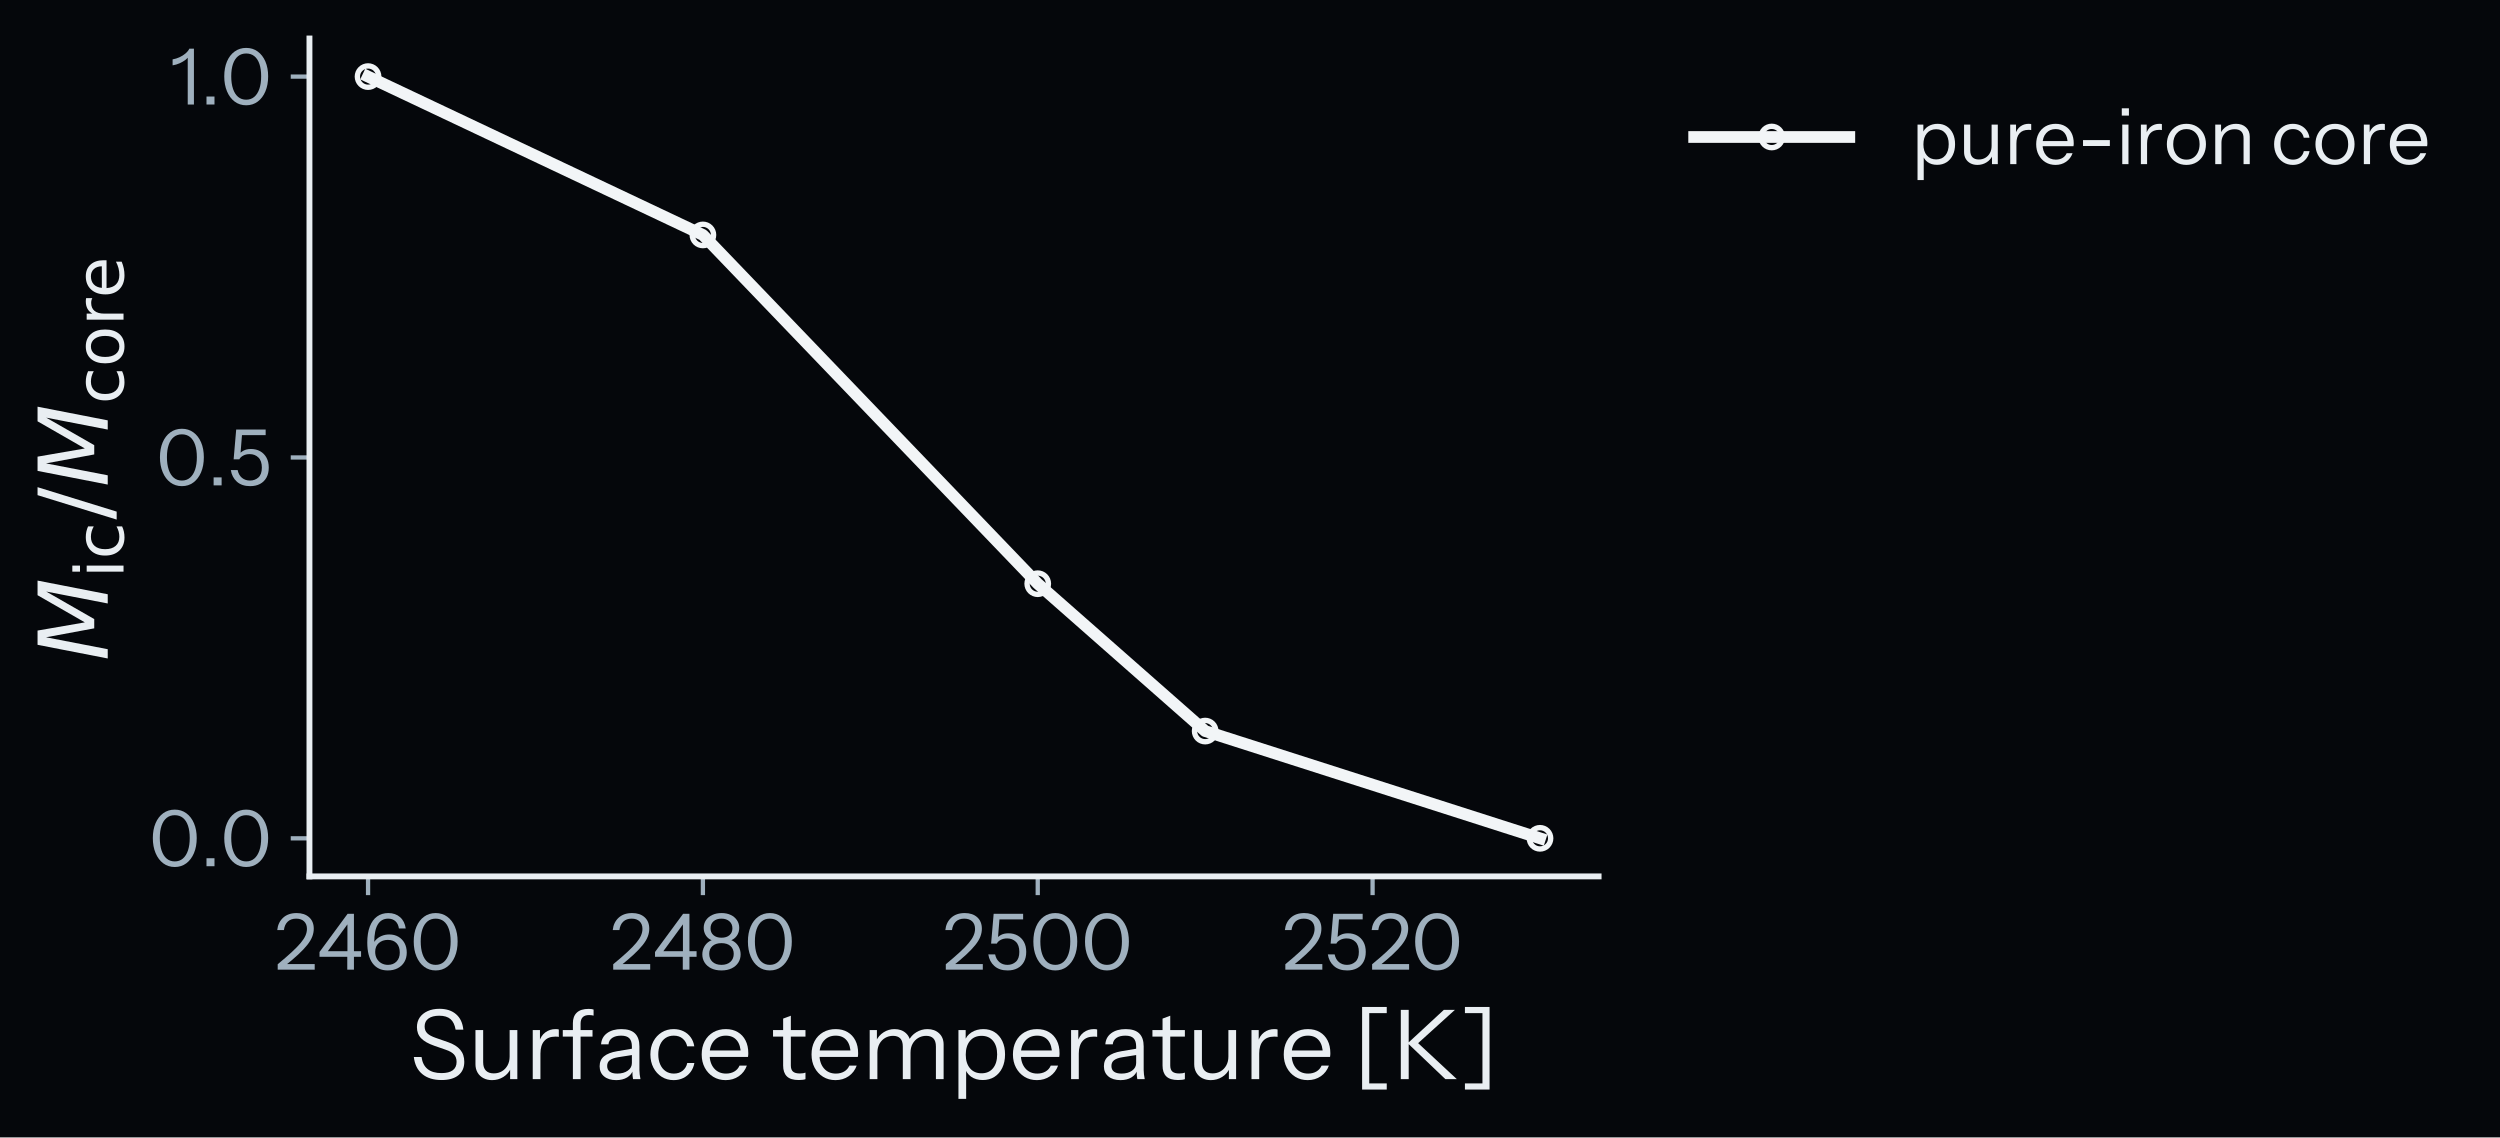
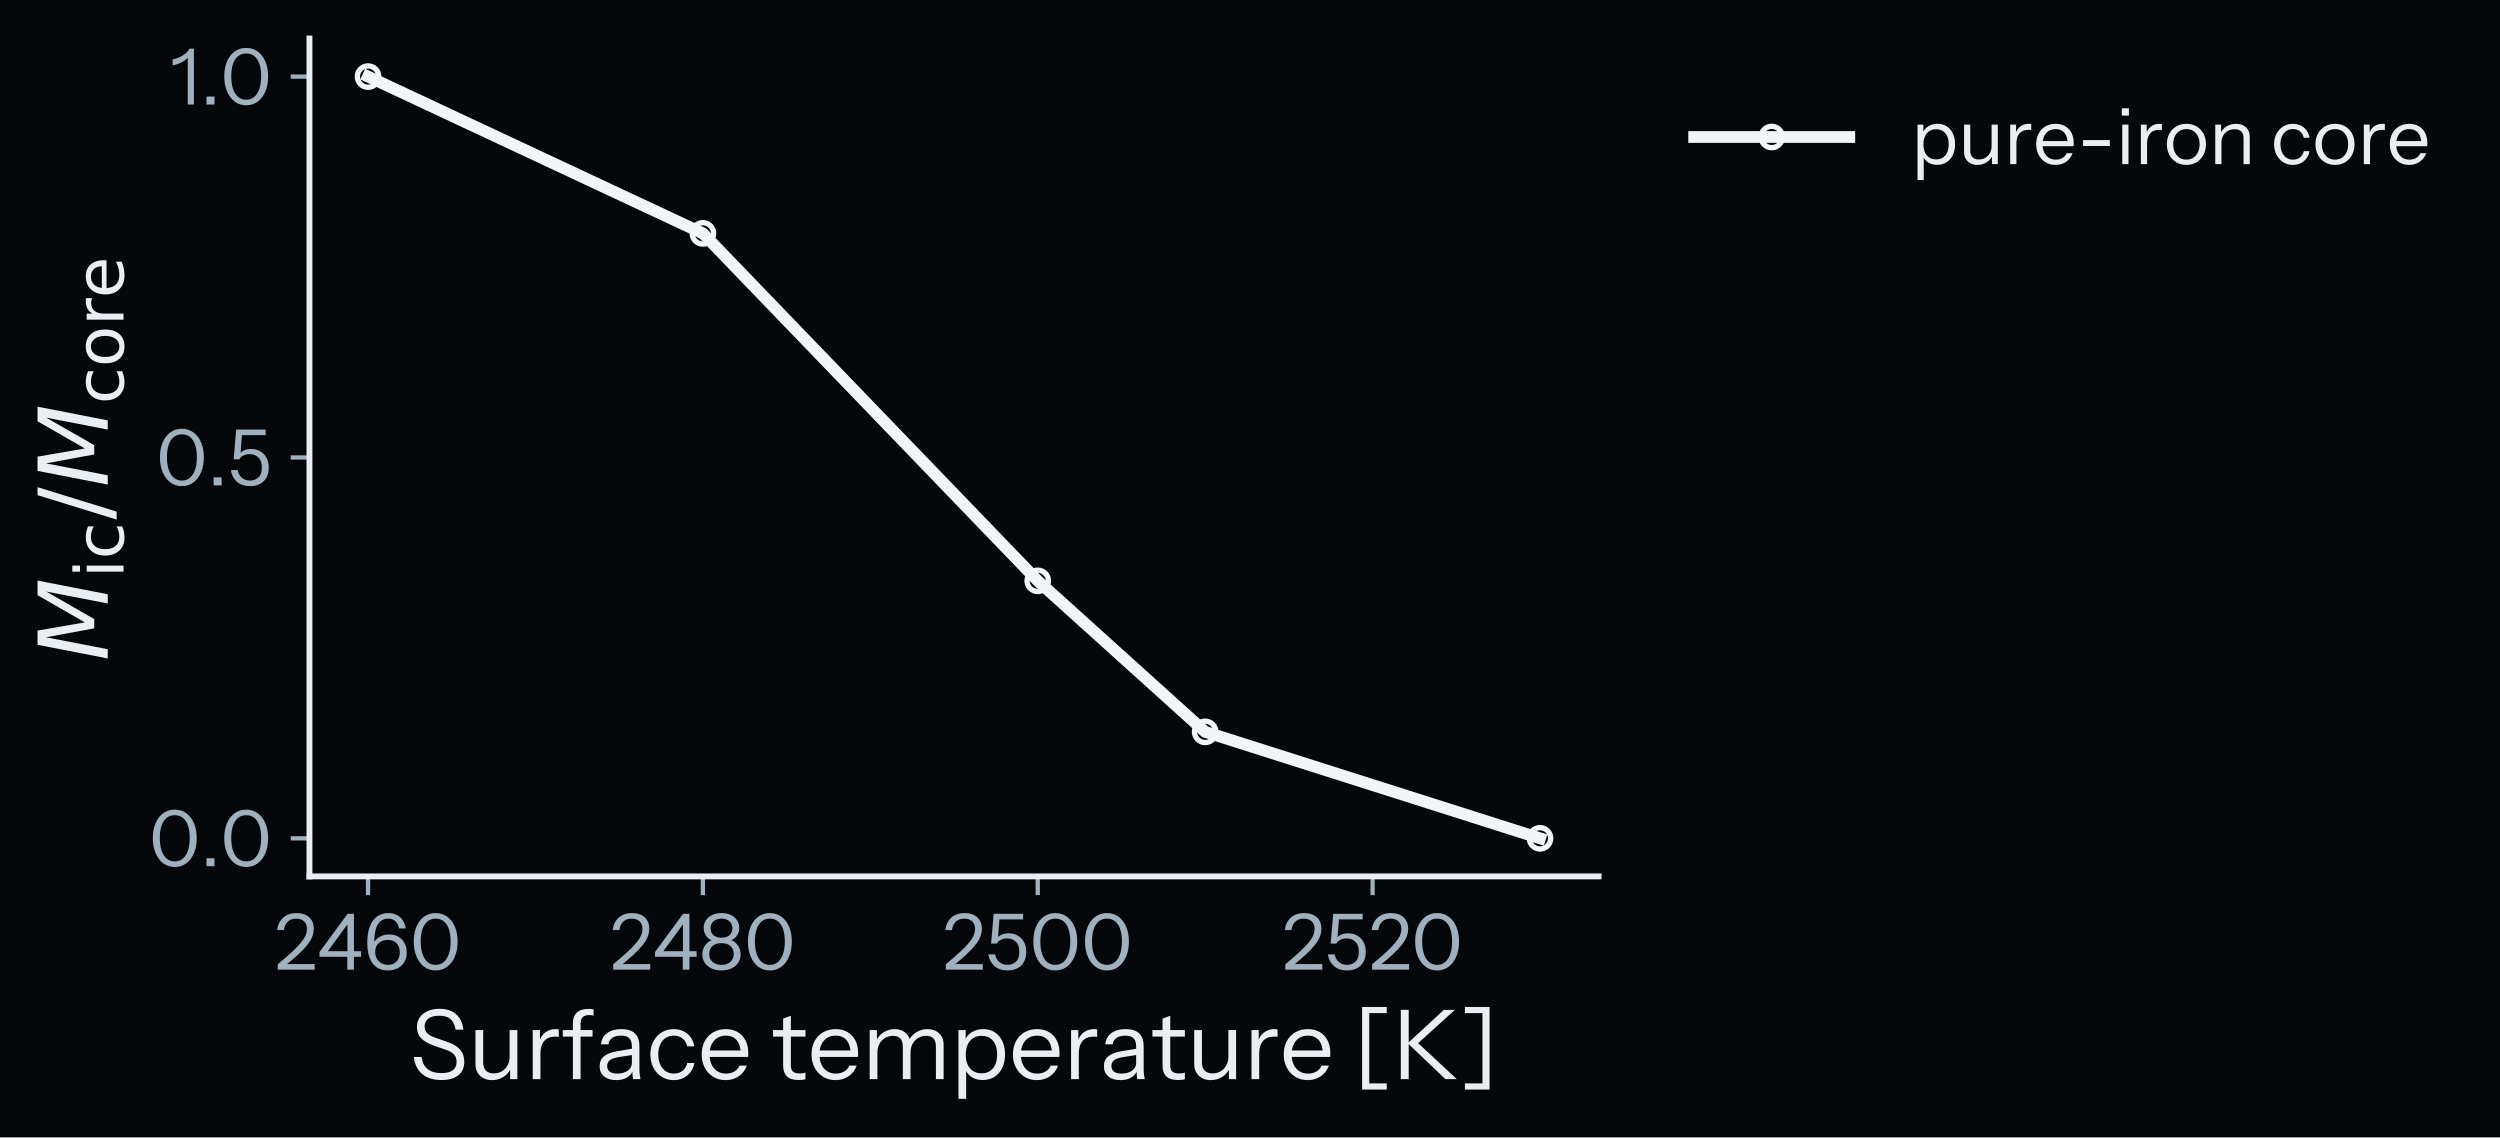
<svg xmlns="http://www.w3.org/2000/svg" xmlns:xlink="http://www.w3.org/1999/xlink" width="467.432pt" height="212.664pt" viewBox="0 0 467.432 212.664" version="1.1">
  <defs>
    <style type="text/css">*{stroke-linejoin: round; stroke-linecap: butt}</style>
  </defs>
  <g id="figure_1">
    <g id="patch_1">
      <path d="M 0 212.664  L 467.432 212.664  L 467.432 0  L 0 0  z " style="fill: #05070b" />
    </g>
    <g id="axes_1">
      <g id="patch_2">
        <path d="M 57.86 163.862  L 298.895 163.862  L 298.895 7.2  L 57.86 7.2  z " style="fill: #05070b" />
      </g>
      <g id="matplotlib.axis_1">
        <g id="xtick_1">
          <g id="line2d_1">
            <defs>
              <path id="m2e974000b8" d="M 0 0  L 0 3.5  " style="stroke: #9fb0be; stroke-width: 0.8" />
            </defs>
            <g>
              <use xlink:href="#m2e974000b8" x="68.816" y="163.862" style="fill: #9fb0be; stroke: #9fb0be; stroke-width: 0.8" />
            </g>
          </g>
          <g id="text_1">
            <g style="fill: #9fb0be" transform="translate(51.34336 181.3018) scale(0.145 -0.145)">
              <defs>
                <path id="InstrumentSans-Regular-32" d="M 256 0  L 256 448  Q 947 1018 1411 1446  Q 1875 1875 2153 2208  Q 2432 2541 2550 2819  Q 2669 3098 2669 3366  Q 2669 3763 2432 3987  Q 2195 4211 1779 4211  Q 1350 4211 1088 3968  Q 826 3725 768 3270  L 218 3270  Q 282 3898 701 4285  Q 1120 4672 1818 4672  Q 2464 4672 2848 4326  Q 3232 3981 3232 3379  Q 3232 3053 3107 2726  Q 2982 2400 2697 2041  Q 2413 1683 1949 1251  Q 1485 819 800 275  L 678 461  L 3309 461  L 3309 0  L 256 0  z " transform="scale(0.015625)" />
                <path id="InstrumentSans-Regular-34" d="M 2509 0  L 2509 1216  L 2522 1344  L 2522 3974  L 2694 3974  L 749 1312  L 576 1523  L 3648 1523  L 3648 1062  L 218 1062  L 218 1459  L 2534 4608  L 3059 4608  L 3059 0  L 2509 0  z " transform="scale(0.015625)" />
                <path id="InstrumentSans-Regular-36" d="M 2010 -64  Q 1197 -64 758 528  Q 320 1120 320 2240  Q 320 3014 528 3558  Q 736 4102 1126 4387  Q 1517 4672 2054 4672  Q 2643 4672 3027 4333  Q 3411 3994 3494 3398  L 2931 3398  Q 2874 3795 2640 4003  Q 2406 4211 2048 4211  Q 1478 4211 1187 3724  Q 896 3238 896 2266  L 896 1850  L 749 1907  Q 806 2208 1004 2432  Q 1203 2656 1497 2781  Q 1792 2906 2131 2906  Q 2566 2906 2889 2717  Q 3213 2528 3395 2192  Q 3578 1856 3578 1408  Q 3578 966 3379 633  Q 3181 301 2829 118  Q 2477 -64 2010 -64  z M 2029 397  Q 2464 397 2733 672  Q 3002 947 3002 1414  Q 3002 1901 2742 2179  Q 2483 2458 2016 2458  Q 1568 2458 1270 2195  Q 973 1933 973 1472  Q 973 1152 1110 909  Q 1248 666 1488 531  Q 1728 397 2029 397  z " transform="scale(0.015625)" />
                <path id="InstrumentSans-Regular-30" d="M 2131 -64  Q 1587 -64 1180 240  Q 774 544 547 1085  Q 320 1626 320 2323  Q 320 3021 544 3549  Q 768 4077 1177 4374  Q 1587 4672 2131 4672  Q 2675 4672 3081 4374  Q 3488 4077 3715 3549  Q 3942 3021 3942 2323  Q 3942 1619 3715 1081  Q 3488 544 3081 240  Q 2675 -64 2131 -64  z M 2131 397  Q 2522 397 2797 630  Q 3072 864 3219 1296  Q 3366 1728 3366 2330  Q 3366 2925 3222 3347  Q 3078 3770 2803 3990  Q 2528 4211 2131 4211  Q 1734 4211 1459 3987  Q 1184 3763 1040 3344  Q 896 2925 896 2330  Q 896 1728 1043 1293  Q 1190 858 1465 627  Q 1741 397 2131 397  z " transform="scale(0.015625)" />
              </defs>
              <use xlink:href="#InstrumentSans-Regular-32" />
              <use xlink:href="#InstrumentSans-Regular-34" transform="translate(54.49999 0)" />
              <use xlink:href="#InstrumentSans-Regular-36" transform="translate(114.5 0)" />
              <use xlink:href="#InstrumentSans-Regular-30" transform="translate(174.4 0)" />
            </g>
          </g>
        </g>
        <g id="xtick_2">
          <g id="line2d_2">
            <g>
              <use xlink:href="#m2e974000b8" x="131.423" y="163.862" style="fill: #9fb0be; stroke: #9fb0be; stroke-width: 0.8" />
            </g>
          </g>
          <g id="text_2">
            <g style="fill: #9fb0be" transform="translate(114.0735 181.3018) scale(0.145 -0.145)">
              <defs>
                <path id="InstrumentSans-Regular-38" d="M 1862 -64  Q 1376 -64 1021 109  Q 666 282 474 582  Q 282 883 282 1254  Q 282 1600 435 1881  Q 589 2163 848 2329  Q 1107 2496 1421 2496  L 1434 2362  Q 1139 2362 902 2506  Q 666 2650 531 2899  Q 397 3149 397 3450  Q 397 3808 582 4083  Q 768 4358 1101 4515  Q 1434 4672 1869 4672  Q 2304 4672 2630 4515  Q 2957 4358 3142 4083  Q 3328 3808 3328 3456  Q 3328 3149 3193 2902  Q 3059 2656 2822 2509  Q 2586 2362 2285 2362  L 2304 2496  Q 2624 2496 2880 2329  Q 3136 2163 3289 1881  Q 3443 1600 3443 1254  Q 3443 883 3251 582  Q 3059 282 2704 109  Q 2349 -64 1862 -64  z M 1862 397  Q 2330 397 2602 646  Q 2874 896 2874 1306  Q 2874 1715 2605 1952  Q 2336 2189 1862 2189  Q 1389 2189 1120 1952  Q 851 1715 851 1306  Q 851 896 1123 646  Q 1395 397 1862 397  z M 1862 2637  Q 2285 2637 2525 2848  Q 2765 3059 2765 3411  Q 2765 3776 2515 3993  Q 2266 4211 1862 4211  Q 1453 4211 1206 3993  Q 960 3776 960 3411  Q 960 3059 1203 2848  Q 1446 2637 1862 2637  z " transform="scale(0.015625)" />
              </defs>
              <use xlink:href="#InstrumentSans-Regular-32" />
              <use xlink:href="#InstrumentSans-Regular-34" transform="translate(54.49999 0)" />
              <use xlink:href="#InstrumentSans-Regular-38" transform="translate(114.5 0)" />
              <use xlink:href="#InstrumentSans-Regular-30" transform="translate(172.7 0)" />
            </g>
          </g>
        </g>
        <g id="xtick_3">
          <g id="line2d_3">
            <g>
              <use xlink:href="#m2e974000b8" x="194.029" y="163.862" style="fill: #9fb0be; stroke: #9fb0be; stroke-width: 0.8" />
            </g>
          </g>
          <g id="text_3">
            <g style="fill: #9fb0be" transform="translate(176.2599 181.3018) scale(0.145 -0.145)">
              <defs>
                <path id="InstrumentSans-Regular-35" d="M 1869 -64  Q 1184 -64 774 304  Q 365 672 275 1261  L 838 1261  Q 922 845 1194 621  Q 1466 397 1856 397  Q 2266 397 2550 653  Q 2835 909 2835 1466  Q 2835 2022 2550 2300  Q 2266 2579 1830 2579  Q 1517 2579 1286 2451  Q 1056 2323 979 2150  L 506 2150  L 717 4608  L 3149 4608  L 3149 4147  L 1030 4147  L 1210 4339  L 1062 2483  L 941 2528  Q 1056 2720 1312 2861  Q 1568 3002 1939 3002  Q 2368 3002 2697 2816  Q 3027 2630 3216 2288  Q 3405 1946 3405 1466  Q 3405 986 3216 643  Q 3027 301 2684 118  Q 2342 -64 1869 -64  z " transform="scale(0.015625)" />
              </defs>
              <use xlink:href="#InstrumentSans-Regular-32" />
              <use xlink:href="#InstrumentSans-Regular-35" transform="translate(54.49999 0)" />
              <use xlink:href="#InstrumentSans-Regular-30" transform="translate(111.9 0)" />
              <use xlink:href="#InstrumentSans-Regular-30" transform="translate(178.5 0)" />
            </g>
          </g>
        </g>
        <g id="xtick_4">
          <g id="line2d_4">
            <g>
              <use xlink:href="#m2e974000b8" x="256.636" y="163.862" style="fill: #9fb0be; stroke: #9fb0be; stroke-width: 0.8" />
            </g>
          </g>
          <g id="text_4">
            <g style="fill: #9fb0be" transform="translate(239.7434 181.3018) scale(0.145 -0.145)">
              <use xlink:href="#InstrumentSans-Regular-32" />
              <use xlink:href="#InstrumentSans-Regular-35" transform="translate(54.49999 0)" />
              <use xlink:href="#InstrumentSans-Regular-32" transform="translate(111.9 0)" />
              <use xlink:href="#InstrumentSans-Regular-30" transform="translate(166.4 0)" />
            </g>
          </g>
        </g>
        <g id="text_5">
          <g style="fill: #e9eef2" transform="translate(76.62131 201.7743) scale(0.18 -0.18)">
            <defs>
              <path id="InstrumentSans-Regular-53" d="M 2112 -58  Q 1306 -58 829 339  Q 352 736 269 1472  L 781 1472  Q 851 941 1184 672  Q 1517 403 2106 403  Q 2605 403 2857 592  Q 3110 781 3110 1146  Q 3110 1459 2937 1644  Q 2765 1830 2400 1952  L 1626 2221  Q 1037 2426 755 2717  Q 474 3008 474 3456  Q 474 3827 659 4099  Q 845 4371 1184 4524  Q 1523 4678 1971 4678  Q 2662 4678 3078 4316  Q 3494 3955 3558 3290  L 3046 3290  Q 2963 3770 2704 3994  Q 2445 4218 1958 4218  Q 1498 4218 1242 4032  Q 986 3846 986 3507  Q 986 3219 1165 3046  Q 1344 2874 1722 2746  L 2547 2458  Q 3085 2272 3353 1955  Q 3622 1638 3622 1152  Q 3622 576 3228 259  Q 2835 -58 2112 -58  z " transform="scale(0.015625)" />
              <path id="InstrumentSans-Regular-75" d="M 1574 -64  Q 1254 -64 1004 67  Q 755 198 614 438  Q 474 678 474 992  L 474 3264  L 986 3264  L 986 1126  Q 986 755 1168 569  Q 1350 384 1690 384  Q 1997 384 2233 525  Q 2470 666 2608 918  Q 2746 1171 2746 1498  L 2829 723  Q 2669 358 2329 147  Q 1990 -64 1574 -64  z M 2778 0  L 2778 768  L 2746 768  L 2746 3264  L 3258 3264  L 3258 0  L 2778 0  z " transform="scale(0.015625)" />
              <path id="InstrumentSans-Regular-72" d="M 512 0  L 512 3264  L 992 3264  L 992 2432  L 1024 2432  L 1024 0  L 512 0  z M 1024 1702  L 941 2477  Q 1056 2893 1350 3110  Q 1645 3328 2029 3328  Q 2189 3328 2246 3302  L 2246 2810  Q 2214 2822 2156 2825  Q 2099 2829 2016 2829  Q 1530 2829 1277 2537  Q 1024 2246 1024 1702  z " transform="scale(0.015625)" />
              <path id="InstrumentSans-Regular-66" d="M 781 0  L 781 3725  Q 781 4173 1040 4422  Q 1299 4672 1830 4672  Q 1958 4672 2032 4659  Q 2106 4646 2157 4627  L 2157 4224  Q 2112 4237 2032 4249  Q 1952 4262 1862 4262  Q 1568 4262 1430 4115  Q 1293 3968 1293 3699  L 1293 0  L 781 0  z M 109 2829  L 109 3264  L 2086 3264  L 2086 2829  L 109 2829  z " transform="scale(0.015625)" />
              <path id="InstrumentSans-Regular-61" d="M 2515 0  Q 2490 109 2480 249  Q 2470 390 2470 608  L 2438 608  L 2438 2170  Q 2438 2541 2268 2717  Q 2099 2893 1722 2893  Q 1350 2893 1129 2742  Q 909 2592 883 2317  L 390 2317  Q 422 2790 787 3059  Q 1152 3328 1741 3328  Q 2349 3328 2643 3040  Q 2938 2752 2938 2176  L 2938 608  Q 2938 467 2957 316  Q 2976 166 3008 0  L 2515 0  z M 1395 -64  Q 890 -64 592 182  Q 294 429 294 858  Q 294 1286 588 1523  Q 883 1760 1446 1856  L 2586 2048  L 2586 1626  L 1523 1459  Q 1165 1402 979 1267  Q 794 1133 794 877  Q 794 627 963 499  Q 1133 371 1466 371  Q 1894 371 2166 566  Q 2438 762 2438 1075  L 2522 621  Q 2419 294 2121 115  Q 1824 -64 1395 -64  z " transform="scale(0.015625)" />
              <path id="InstrumentSans-Regular-63" d="M 1805 -64  Q 1357 -64 1008 157  Q 659 378 457 765  Q 256 1152 256 1645  Q 256 2138 457 2515  Q 659 2893 1008 3110  Q 1357 3328 1798 3328  Q 2163 3328 2454 3187  Q 2746 3046 2934 2787  Q 3123 2528 3174 2182  L 2701 2182  Q 2637 2496 2406 2694  Q 2176 2893 1811 2893  Q 1498 2893 1267 2739  Q 1037 2586 909 2304  Q 781 2022 781 1645  Q 781 1267 909 979  Q 1037 691 1270 531  Q 1504 371 1818 371  Q 2170 371 2406 566  Q 2643 762 2707 1075  L 3181 1075  Q 3123 736 2928 477  Q 2733 218 2445 77  Q 2157 -64 1805 -64  z " transform="scale(0.015625)" />
              <path id="InstrumentSans-Regular-65" d="M 1850 -64  Q 1382 -64 1024 157  Q 666 378 461 762  Q 256 1146 256 1645  Q 256 2144 457 2525  Q 659 2906 1024 3117  Q 1389 3328 1862 3328  Q 2317 3328 2653 3129  Q 2989 2931 3171 2572  Q 3354 2214 3354 1728  Q 3354 1664 3350 1606  Q 3347 1549 3334 1478  L 640 1478  L 640 1907  L 3021 1907  L 2854 1670  Q 2854 2259 2595 2576  Q 2336 2893 1862 2893  Q 1376 2893 1078 2557  Q 781 2221 781 1651  Q 781 1069 1078 720  Q 1376 371 1875 371  Q 2189 371 2425 508  Q 2662 646 2771 902  L 3258 902  Q 3098 454 2723 195  Q 2349 -64 1850 -64  z " transform="scale(0.015625)" />
              <path id="InstrumentSans-Regular-20" transform="scale(0.015625)" />
              <path id="InstrumentSans-Regular-74" d="M 1818 -58  Q 1274 -58 1027 188  Q 781 435 781 902  L 781 4026  L 1293 4218  L 1293 909  Q 1293 634 1433 506  Q 1574 378 1894 378  Q 2022 378 2115 394  Q 2208 410 2266 435  L 2266 0  Q 2202 -26 2083 -42  Q 1965 -58 1818 -58  z M 109 2829  L 109 3264  L 2266 3264  L 2266 2829  L 109 2829  z " transform="scale(0.015625)" />
              <path id="InstrumentSans-Regular-6d" d="M 512 0  L 512 3264  L 992 3264  L 992 2496  L 1024 2496  L 1024 0  L 512 0  z M 2714 0  L 2714 2163  Q 2714 2534 2547 2707  Q 2381 2880 2067 2880  Q 1773 2880 1536 2739  Q 1299 2598 1161 2348  Q 1024 2099 1024 1766  L 941 2541  Q 1107 2906 1440 3117  Q 1773 3328 2163 3328  Q 2637 3328 2931 3049  Q 3226 2771 3226 2298  L 3226 0  L 2714 0  z M 4915 0  L 4915 2163  Q 4915 2534 4748 2707  Q 4582 2880 4269 2880  Q 3974 2880 3737 2739  Q 3501 2598 3363 2348  Q 3226 2099 3226 1766  L 3098 2541  Q 3264 2906 3609 3117  Q 3955 3328 4352 3328  Q 4826 3328 5126 3049  Q 5427 2771 5427 2298  L 5427 0  L 4915 0  z " transform="scale(0.015625)" />
              <path id="InstrumentSans-Regular-70" d="M 2125 -58  Q 1664 -58 1350 166  Q 1037 390 922 800  L 1024 813  L 1024 -1312  L 512 -1312  L 512 3264  L 992 3264  L 992 2502  L 922 2522  Q 1043 2899 1382 3113  Q 1722 3328 2170 3328  Q 2605 3328 2928 3117  Q 3251 2906 3430 2528  Q 3610 2150 3610 1645  Q 3610 1133 3424 749  Q 3238 365 2905 153  Q 2573 -58 2125 -58  z M 2048 390  Q 2534 390 2809 726  Q 3085 1062 3085 1645  Q 3085 2221 2809 2550  Q 2534 2880 2048 2880  Q 1562 2880 1280 2544  Q 998 2208 998 1626  Q 998 1056 1280 723  Q 1562 390 2048 390  z " transform="scale(0.015625)" />
              <path id="InstrumentSans-Regular-5b" d="M 576 -691  L 576 4800  L 2214 4800  L 2214 4390  L 1050 4390  L 1050 -282  L 2214 -282  L 2214 -691  L 576 -691  z " transform="scale(0.015625)" />
              <path id="InstrumentSans-Regular-4b" d="M 550 0  L 550 4608  L 1075 4608  L 1075 0  L 550 0  z M 1018 2394  L 3411 4608  L 4147 4608  L 1702 2394  L 1018 2394  z M 3514 0  L 1005 2394  L 1702 2394  L 4275 0  L 3514 0  z " transform="scale(0.015625)" />
              <path id="InstrumentSans-Regular-5d" d="M 2022 4800  L 2022 -691  L 384 -691  L 384 -282  L 1549 -282  L 1549 4390  L 384 4390  L 384 4800  L 2022 4800  z " transform="scale(0.015625)" />
            </defs>
            <use xlink:href="#InstrumentSans-Regular-53" />
            <use xlink:href="#InstrumentSans-Regular-75" transform="translate(60.79999 0)" />
            <use xlink:href="#InstrumentSans-Regular-72" transform="translate(119.7 0)" />
            <use xlink:href="#InstrumentSans-Regular-66" transform="translate(157.2 0)" />
            <use xlink:href="#InstrumentSans-Regular-61" transform="translate(192.6 0)" />
            <use xlink:href="#InstrumentSans-Regular-63" transform="translate(245.8999 0)" />
            <use xlink:href="#InstrumentSans-Regular-65" transform="translate(299.1999 0)" />
            <use xlink:href="#InstrumentSans-Regular-20" transform="translate(355.5999 0)" />
            <use xlink:href="#InstrumentSans-Regular-74" transform="translate(375.5999 0)" />
            <use xlink:href="#InstrumentSans-Regular-65" transform="translate(413.2999 0)" />
            <use xlink:href="#InstrumentSans-Regular-6d" transform="translate(469.6999 0)" />
            <use xlink:href="#InstrumentSans-Regular-70" transform="translate(561.8999 0)" />
            <use xlink:href="#InstrumentSans-Regular-65" transform="translate(622.4999 0)" />
            <use xlink:href="#InstrumentSans-Regular-72" transform="translate(678.8999 0)" />
            <use xlink:href="#InstrumentSans-Regular-61" transform="translate(716.3999 0)" />
            <use xlink:href="#InstrumentSans-Regular-74" transform="translate(769.6998 0)" />
            <use xlink:href="#InstrumentSans-Regular-75" transform="translate(807.3998 0)" />
            <use xlink:href="#InstrumentSans-Regular-72" transform="translate(866.2998 0)" />
            <use xlink:href="#InstrumentSans-Regular-65" transform="translate(903.7998 0)" />
            <use xlink:href="#InstrumentSans-Regular-20" transform="translate(960.1998 0)" />
            <use xlink:href="#InstrumentSans-Regular-5b" transform="translate(980.1998 0)" />
            <use xlink:href="#InstrumentSans-Regular-4b" transform="translate(1020.8 0)" />
            <use xlink:href="#InstrumentSans-Regular-5d" transform="translate(1090 0)" />
          </g>
        </g>
      </g>
      <g id="matplotlib.axis_2">
        <g id="ytick_1">
          <g id="line2d_5">
            <defs>
              <path id="m2f46859ac6" d="M 0 0  L -3.5 0  " style="stroke: #9fb0be; stroke-width: 0.8" />
            </defs>
            <g>
              <use xlink:href="#m2f46859ac6" x="57.86" y="156.741" style="fill: #9fb0be; stroke: #9fb0be; stroke-width: 0.8" />
            </g>
          </g>
          <g id="text_6">
            <g style="fill: #9fb0be" transform="translate(27.85 161.9608) scale(0.145 -0.145)">
              <defs>
                <path id="InstrumentSans-Regular-2e" d="M 486 0  L 486 659  L 1146 659  L 1146 0  L 486 0  z " transform="scale(0.015625)" />
              </defs>
              <use xlink:href="#InstrumentSans-Regular-30" />
              <use xlink:href="#InstrumentSans-Regular-2e" transform="translate(66.59999 0)" />
              <use xlink:href="#InstrumentSans-Regular-30" transform="translate(92.09998 0)" />
            </g>
          </g>
        </g>
        <g id="ytick_2">
          <g id="line2d_6">
            <g>
              <use xlink:href="#m2f46859ac6" x="57.86" y="85.531" style="fill: #9fb0be; stroke: #9fb0be; stroke-width: 0.8" />
            </g>
          </g>
          <g id="text_7">
            <g style="fill: #9fb0be" transform="translate(29.18219 90.75091) scale(0.145 -0.145)">
              <use xlink:href="#InstrumentSans-Regular-30" />
              <use xlink:href="#InstrumentSans-Regular-2e" transform="translate(66.59999 0)" />
              <use xlink:href="#InstrumentSans-Regular-35" transform="translate(92.09998 0)" />
            </g>
          </g>
        </g>
        <g id="ytick_3">
          <g id="line2d_7">
            <g>
              <use xlink:href="#m2f46859ac6" x="57.86" y="14.321" style="fill: #9fb0be; stroke: #9fb0be; stroke-width: 0.8" />
            </g>
          </g>
          <g id="text_8">
            <g style="fill: #9fb0be" transform="translate(31.8375 19.54099) scale(0.145 -0.145)">
              <defs>
                <path id="InstrumentSans-Regular-31" d="M 1440 0  L 1440 4083  L 1574 4051  Q 1498 3878 1280 3705  Q 1062 3533 777 3405  Q 493 3277 192 3232  L 192 3725  Q 493 3776 768 3904  Q 1043 4032 1257 4214  Q 1472 4397 1574 4608  L 1952 4608  L 1952 0  L 1440 0  z " transform="scale(0.015625)" />
              </defs>
              <use xlink:href="#InstrumentSans-Regular-31" />
              <use xlink:href="#InstrumentSans-Regular-2e" transform="translate(39.09999 0)" />
              <use xlink:href="#InstrumentSans-Regular-30" transform="translate(64.59998 0)" />
            </g>
          </g>
        </g>
        <g id="text_9">
          <g style="fill: #e9eef2" transform="translate(20.16 123.6009) rotate(-90) scale(0.18 -0.18)">
            <defs>
              <path id="DejaVuSans-Oblique-4d" d="M 1081 4666  L 2028 4666  L 2572 1522  L 4378 4666  L 5350 4666  L 4441 0  L 3828 0  L 4622 4091  L 2791 897  L 2175 897  L 1581 4103  L 788 0  L 172 0  L 1081 4666  z " transform="scale(0.015625)" />
              <path id="DejaVuSans-69" d="M 603 3500  L 1178 3500  L 1178 0  L 603 0  L 603 3500  z M 603 4863  L 1178 4863  L 1178 4134  L 603 4134  L 603 4863  z " transform="scale(0.015625)" />
              <path id="DejaVuSans-63" d="M 3122 3366  L 3122 2828  Q 2878 2963 2633 3030  Q 2388 3097 2138 3097  Q 1578 3097 1268 2742  Q 959 2388 959 1747  Q 959 1106 1268 751  Q 1578 397 2138 397  Q 2388 397 2633 464  Q 2878 531 3122 666  L 3122 134  Q 2881 22 2623 -34  Q 2366 -91 2075 -91  Q 1284 -91 818 406  Q 353 903 353 1747  Q 353 2603 823 3093  Q 1294 3584 2113 3584  Q 2378 3584 2631 3529  Q 2884 3475 3122 3366  z " transform="scale(0.015625)" />
              <path id="DejaVuSans-2f" d="M 1625 4666  L 2156 4666  L 531 -594  L 0 -594  L 1625 4666  z " transform="scale(0.015625)" />
              <path id="DejaVuSans-6f" d="M 1959 3097  Q 1497 3097 1228 2736  Q 959 2375 959 1747  Q 959 1119 1226 758  Q 1494 397 1959 397  Q 2419 397 2687 759  Q 2956 1122 2956 1747  Q 2956 2369 2687 2733  Q 2419 3097 1959 3097  z M 1959 3584  Q 2709 3584 3137 3096  Q 3566 2609 3566 1747  Q 3566 888 3137 398  Q 2709 -91 1959 -91  Q 1206 -91 779 398  Q 353 888 353 1747  Q 353 2609 779 3096  Q 1206 3584 1959 3584  z " transform="scale(0.015625)" />
              <path id="DejaVuSans-72" d="M 2631 2963  Q 2534 3019 2420 3045  Q 2306 3072 2169 3072  Q 1681 3072 1420 2755  Q 1159 2438 1159 1844  L 1159 0  L 581 0  L 581 3500  L 1159 3500  L 1159 2956  Q 1341 3275 1631 3429  Q 1922 3584 2338 3584  Q 2397 3584 2469 3576  Q 2541 3569 2628 3553  L 2631 2963  z " transform="scale(0.015625)" />
              <path id="DejaVuSans-65" d="M 3597 1894  L 3597 1613  L 953 1613  Q 991 1019 1311 708  Q 1631 397 2203 397  Q 2534 397 2845 478  Q 3156 559 3463 722  L 3463 178  Q 3153 47 2828 -22  Q 2503 -91 2169 -91  Q 1331 -91 842 396  Q 353 884 353 1716  Q 353 2575 817 3079  Q 1281 3584 2069 3584  Q 2775 3584 3186 3129  Q 3597 2675 3597 1894  z M 3022 2063  Q 3016 2534 2758 2815  Q 2500 3097 2075 3097  Q 1594 3097 1305 2825  Q 1016 2553 972 2059  L 3022 2063  z " transform="scale(0.015625)" />
            </defs>
            <use xlink:href="#DejaVuSans-Oblique-4d" transform="translate(0 0.09375)" />
            <use xlink:href="#DejaVuSans-69" transform="translate(86.2793 -16.3125) scale(0.7)" />
            <use xlink:href="#DejaVuSans-63" transform="translate(105.7275 -16.3125) scale(0.7)" />
            <use xlink:href="#DejaVuSans-2f" transform="translate(146.9482 0.09375)" />
            <use xlink:href="#DejaVuSans-Oblique-4d" transform="translate(180.6396 0.09375)" />
            <use xlink:href="#DejaVuSans-63" transform="translate(266.9189 -16.3125) scale(0.7)" />
            <use xlink:href="#DejaVuSans-6f" transform="translate(305.4053 -16.3125) scale(0.7)" />
            <use xlink:href="#DejaVuSans-72" transform="translate(348.2324 -16.3125) scale(0.7)" />
            <use xlink:href="#DejaVuSans-65" transform="translate(377.0117 -16.3125) scale(0.7)" />
          </g>
        </g>
      </g>
      <g id="line2d_8">
-         <path d="M 68.816 14.321  L 131.423 43.926  L 194.029 109.138  L 225.333 136.691  L 287.939 156.741  " clip-path="url(#p1986e8668a)" style="fill: none; stroke: #f2f5f7; stroke-width: 2.2; stroke-linecap: square" />
+         <path d="M 68.816 14.321  L 131.423 43.635  L 194.029 108.599  L 225.333 136.836  L 287.939 156.741  " clip-path="url(#p1986e8668a)" style="fill: none; stroke: #f2f5f7; stroke-width: 2.2; stroke-linecap: square" />
        <defs>
          <path id="m5efca03033" d="M 0 2  C 0.53 2 1.039 1.789 1.414 1.414  C 1.789 1.039 2 0.53 2 0  C 2 -0.53 1.789 -1.039 1.414 -1.414  C 1.039 -1.789 0.53 -2 0 -2  C -0.53 -2 -1.039 -1.789 -1.414 -1.414  C -1.789 -1.039 -2 -0.53 -2 0  C -2 0.53 -1.789 1.039 -1.414 1.414  C -1.039 1.789 -0.53 2 0 2  z " style="stroke: #f2f5f7" />
        </defs>
        <g clip-path="url(#p1986e8668a)">
          <use xlink:href="#m5efca03033" x="68.816" y="14.321" style="fill-opacity: 0; stroke: #f2f5f7" />
-           <use xlink:href="#m5efca03033" x="131.423" y="43.926" style="fill-opacity: 0; stroke: #f2f5f7" />
-           <use xlink:href="#m5efca03033" x="194.029" y="109.138" style="fill-opacity: 0; stroke: #f2f5f7" />
-           <use xlink:href="#m5efca03033" x="225.333" y="136.691" style="fill-opacity: 0; stroke: #f2f5f7" />
+           <use xlink:href="#m5efca03033" x="131.423" y="43.635" style="fill-opacity: 0; stroke: #f2f5f7" />
+           <use xlink:href="#m5efca03033" x="194.029" y="108.599" style="fill-opacity: 0; stroke: #f2f5f7" />
+           <use xlink:href="#m5efca03033" x="225.333" y="136.836" style="fill-opacity: 0; stroke: #f2f5f7" />
          <use xlink:href="#m5efca03033" x="287.939" y="156.741" style="fill-opacity: 0; stroke: #f2f5f7" />
        </g>
      </g>
      <g id="patch_3">
        <path d="M 57.86 163.862  L 57.86 7.2  " style="fill: none; stroke: #e9eef2; stroke-width: 1.1; stroke-linejoin: miter; stroke-linecap: square" />
      </g>
      <g id="patch_4">
        <path d="M 57.86 163.862  L 298.895 163.862  " style="fill: none; stroke: #e9eef2; stroke-width: 1.1; stroke-linejoin: miter; stroke-linecap: square" />
      </g>
      <g id="legend_1">
        <g id="line2d_9">
          <path d="M 316.766 25.615  L 331.266 25.615  L 345.766 25.615  " style="fill: none; stroke: #f2f5f7; stroke-width: 2.2; stroke-linecap: square" />
          <g>
            <use xlink:href="#m5efca03033" x="331.266" y="25.615" style="fill-opacity: 0; stroke: #f2f5f7" />
          </g>
        </g>
        <g id="text_10">
          <g style="fill: #e9eef2" transform="translate(357.3661 30.69) scale(0.145 -0.145)">
            <defs>
              <path id="InstrumentSans-Regular-2d" d="M 512 1498  L 512 1984  L 2726 1984  L 2726 1498  L 512 1498  z " transform="scale(0.015625)" />
              <path id="InstrumentSans-Regular-69" d="M 512 0  L 512 3264  L 1024 3264  L 1024 0  L 512 0  z M 472 4006  L 472 4608  L 1061 4608  L 1061 4006  L 472 4006  z " transform="scale(0.015625)" />
              <path id="InstrumentSans-Regular-6f" d="M 1869 -64  Q 1389 -64 1024 160  Q 659 384 457 771  Q 256 1158 256 1645  Q 256 2138 461 2515  Q 666 2893 1027 3110  Q 1389 3328 1869 3328  Q 2355 3328 2716 3110  Q 3078 2893 3280 2515  Q 3482 2138 3482 1645  Q 3482 1158 3280 771  Q 3078 384 2716 160  Q 2355 -64 1869 -64  z M 1869 371  Q 2202 371 2445 534  Q 2688 698 2822 986  Q 2957 1274 2957 1651  Q 2957 2214 2659 2553  Q 2362 2893 1869 2893  Q 1382 2893 1081 2553  Q 781 2214 781 1651  Q 781 1274 915 986  Q 1050 698 1296 534  Q 1542 371 1869 371  z " transform="scale(0.015625)" />
              <path id="InstrumentSans-Regular-6e" d="M 512 0  L 512 3264  L 992 3264  L 992 2496  L 1024 2496  L 1024 0  L 512 0  z M 2848 0  L 2848 2138  Q 2848 2509 2662 2694  Q 2477 2880 2112 2880  Q 1792 2880 1545 2739  Q 1299 2598 1161 2348  Q 1024 2099 1024 1766  L 941 2541  Q 1107 2906 1449 3117  Q 1792 3328 2227 3328  Q 2739 3328 3049 3037  Q 3360 2746 3360 2272  L 3360 0  L 2848 0  z " transform="scale(0.015625)" />
            </defs>
            <use xlink:href="#InstrumentSans-Regular-70" />
            <use xlink:href="#InstrumentSans-Regular-75" transform="translate(60.59999 0)" />
            <use xlink:href="#InstrumentSans-Regular-72" transform="translate(119.5 0)" />
            <use xlink:href="#InstrumentSans-Regular-65" transform="translate(157 0)" />
            <use xlink:href="#InstrumentSans-Regular-2d" transform="translate(213.4 0)" />
            <use xlink:href="#InstrumentSans-Regular-69" transform="translate(264 0)" />
            <use xlink:href="#InstrumentSans-Regular-72" transform="translate(287.9999 0)" />
            <use xlink:href="#InstrumentSans-Regular-6f" transform="translate(325.4999 0)" />
            <use xlink:href="#InstrumentSans-Regular-6e" transform="translate(383.8999 0)" />
            <use xlink:href="#InstrumentSans-Regular-20" transform="translate(443.7999 0)" />
            <use xlink:href="#InstrumentSans-Regular-63" transform="translate(463.7999 0)" />
            <use xlink:href="#InstrumentSans-Regular-6f" transform="translate(517.0999 0)" />
            <use xlink:href="#InstrumentSans-Regular-72" transform="translate(575.4999 0)" />
            <use xlink:href="#InstrumentSans-Regular-65" transform="translate(612.9999 0)" />
          </g>
        </g>
      </g>
    </g>
  </g>
  <defs>
    <clipPath id="p1986e8668a">
      <rect x="57.86" y="7.2" width="241.036" height="156.662" />
    </clipPath>
  </defs>
</svg>
